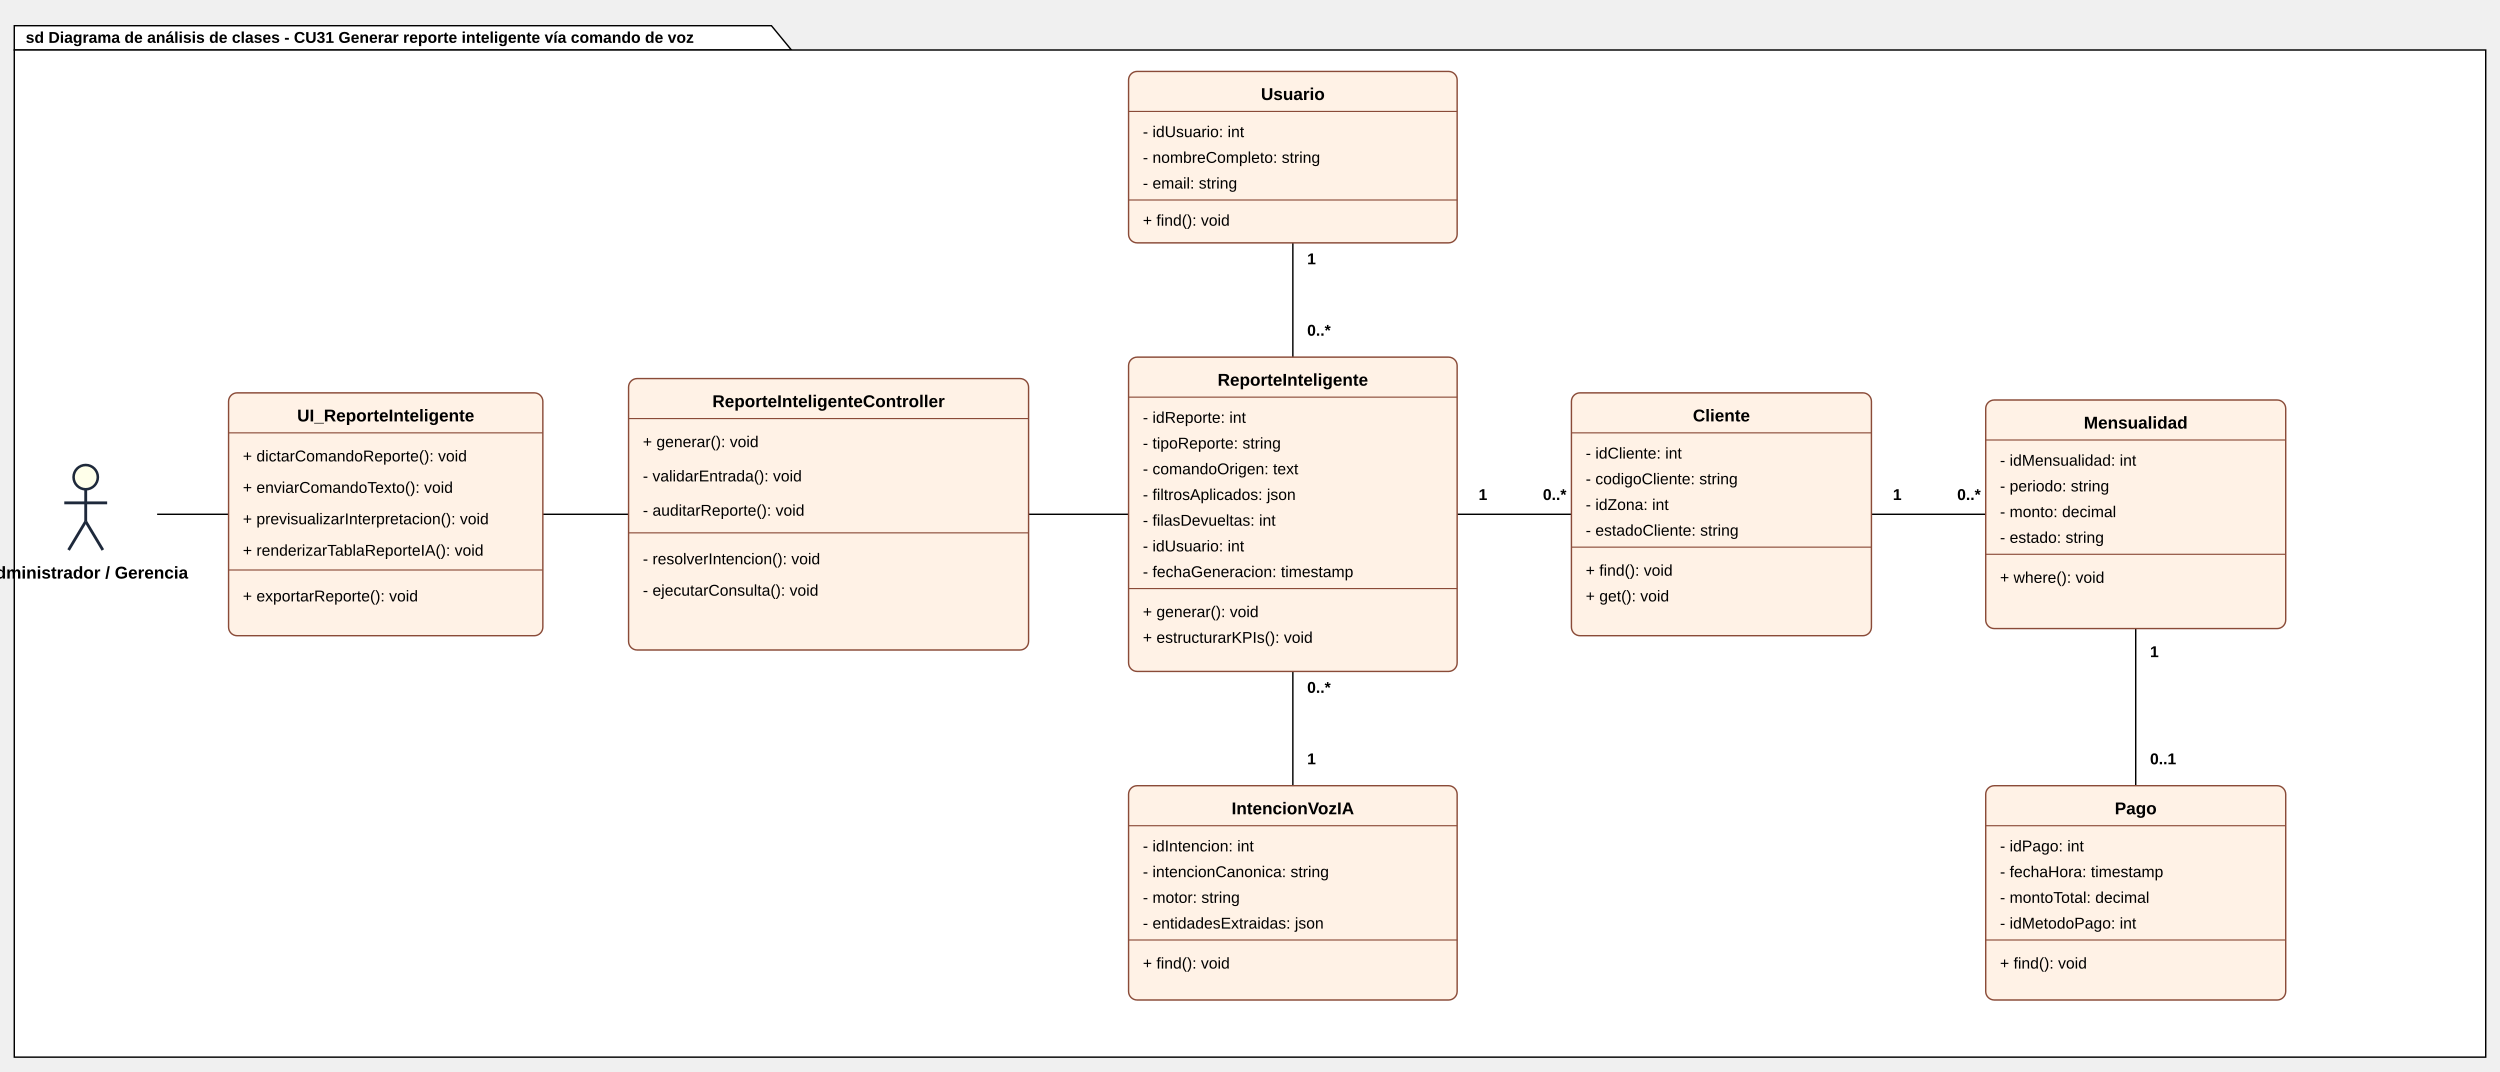
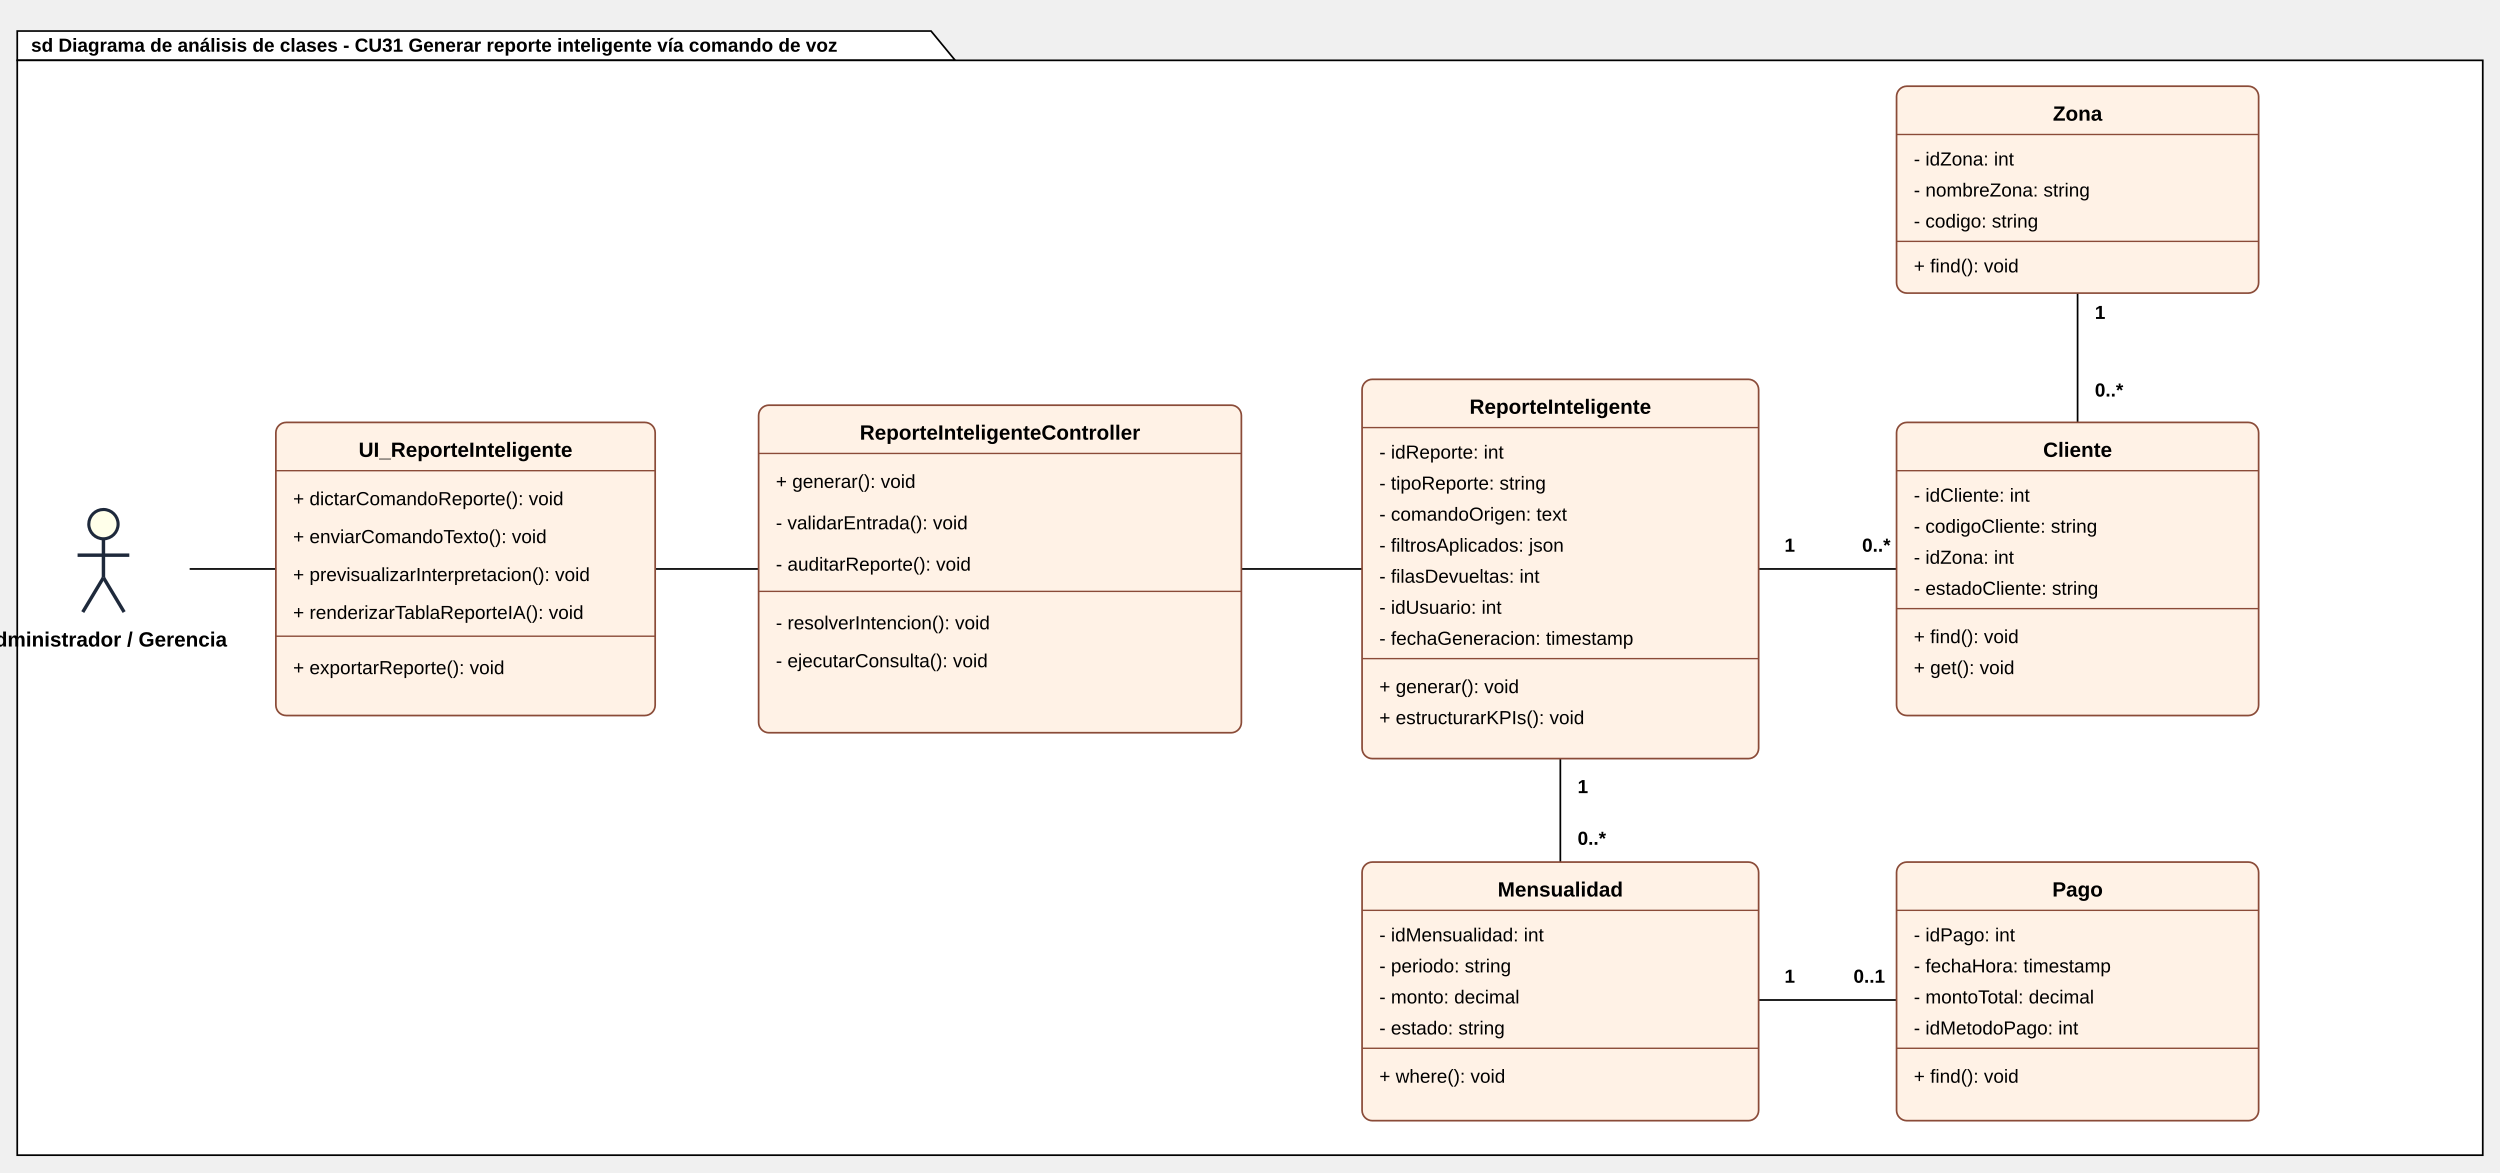
- <svg xmlns="http://www.w3.org/2000/svg" viewBox="0 0 1750 750" width="1750" height="750" style="background:#ffffff; font-family: 'Segoe UI', Arial, sans-serif;">
+ <svg xmlns="http://www.w3.org/2000/svg" viewBox="0 0 1450 680" width="1450" height="680" style="background:#ffffff; font-family: 'Segoe UI', Arial, sans-serif;">
  <defs>
    <style>
      .tab-title { font-size: 11px; font-weight: bold; fill: #000000; }
      .class-box { fill: #FFF2E6; stroke: #8A4B38; stroke-width: 1; rx: 6; ry: 6; }
      .class-title { font-size: 12px; font-weight: bold; fill: #000000; text-anchor: middle; }
      .attr-text { font-size: 11px; fill: #000000; font-family: 'Segoe UI', Arial, sans-serif; }
      .method-text { font-size: 11px; fill: #000000; font-family: 'Segoe UI', Arial, sans-serif; }
      .mult-text { font-size: 11px; fill: #000000; font-weight: bold; }
      .link-line { stroke: #000000; stroke-width: 1; fill: none; }
      .divider { stroke: #8A4B38; stroke-width: 0.8; }
    </style>
  </defs>
  <path d="M 10,35 L 10,18 L 540,18 L 554,35 Z" fill="#ffffff" stroke="#000000" stroke-width="1" />
  <text x="18" y="30" class="tab-title">sd Diagrama de análisis de clases - CU31 Generar reporte inteligente vía comando de voz</text>
-   <rect x="10" y="35" width="1730" height="705" fill="#ffffff" stroke="#000000" stroke-width="1" />
-   <line x1="110" y1="360" x2="160" y2="360" class="link-line" />
-   <line x1="380" y1="360" x2="440" y2="360" class="link-line" />
-   <line x1="720" y1="360" x2="790" y2="360" class="link-line" />
-   <line x1="905" y1="250" x2="905" y2="170" class="link-line" />
-   <text x="915" y="235" class="mult-text">0..*</text>
-   <text x="915" y="185" class="mult-text">1</text>
-   <line x1="905" y1="470" x2="905" y2="550" class="link-line" />
-   <text x="915" y="485" class="mult-text">0..*</text>
-   <text x="915" y="535" class="mult-text">1</text>
-   <line x1="1020" y1="360" x2="1100" y2="360" class="link-line" />
-   <text x="1035" y="350" class="mult-text">1</text>
-   <text x="1080" y="350" class="mult-text">0..*</text>
-   <line x1="1310" y1="360" x2="1390" y2="360" class="link-line" />
-   <text x="1325" y="350" class="mult-text">1</text>
-   <text x="1370" y="350" class="mult-text">0..*</text>
-   <line x1="1495" y1="440" x2="1495" y2="550" class="link-line" />
-   <text x="1505" y="460" class="mult-text">1</text>
-   <text x="1505" y="535" class="mult-text">0..1</text>
-   <g transform="translate(60, 360)">
+   <rect x="10" y="35" width="1430" height="635" fill="#ffffff" stroke="#000000" stroke-width="1" />
+   <line x1="110" y1="330" x2="160" y2="330" class="link-line" />
+   <line x1="380" y1="330" x2="440" y2="330" class="link-line" />
+   <line x1="720" y1="330" x2="790" y2="330" class="link-line" />
+   <line x1="1020" y1="330" x2="1100" y2="330" class="link-line" />
+   <text x="1035" y="320" class="mult-text">1</text>
+   <text x="1080" y="320" class="mult-text">0..*</text>
+   <line x1="1205" y1="245" x2="1205" y2="170" class="link-line" />
+   <text x="1215" y="230" class="mult-text">0..*</text>
+   <text x="1215" y="185" class="mult-text">1</text>
+   <line x1="905" y1="440" x2="905" y2="500" class="link-line" />
+   <text x="915" y="460" class="mult-text">1</text>
+   <text x="915" y="490" class="mult-text">0..*</text>
+   <line x1="1020" y1="580" x2="1100" y2="580" class="link-line" />
+   <text x="1035" y="570" class="mult-text">1</text>
+   <text x="1075" y="570" class="mult-text">0..1</text>
+   <g transform="translate(60, 330)">
    <circle cx="0" cy="-26" r="8.5" fill="#ffffea" stroke="#1e293b" stroke-width="1.8" />
    <line x1="0" y1="-17.5" x2="0" y2="5" stroke="#1e293b" stroke-width="2" />
    <line x1="-15" y1="-8" x2="15" y2="-8" stroke="#1e293b" stroke-width="2" />
    <line x1="0" y1="5" x2="-12" y2="25" stroke="#1e293b" stroke-width="2" />
    <line x1="0" y1="5" x2="12" y2="25" stroke="#1e293b" stroke-width="2" />
    <text x="0" y="45" class="class-title">Administrador / Gerencia</text>
  </g>
-   <g transform="translate(160, 275)">
+   <g transform="translate(160, 245)">
    <rect x="0" y="0" width="220" height="170" class="class-box" />
    <text x="110" y="20" class="class-title">UI_ReporteInteligente</text>
    <line x1="0" y1="28" x2="220" y2="28" class="divider" />
    <text x="10" y="48" class="method-text">+ dictarComandoReporte(): void</text>
    <text x="10" y="70" class="method-text">+ enviarComandoTexto(): void</text>
    <text x="10" y="92" class="method-text">+ previsualizarInterpretacion(): void</text>
    <text x="10" y="114" class="method-text">+ renderizarTablaReporteIA(): void</text>
    <line x1="0" y1="124" x2="220" y2="124" class="divider" />
    <text x="10" y="146" class="method-text">+ exportarReporte(): void</text>
  </g>
-   <g transform="translate(440, 265)">
+   <g transform="translate(440, 235)">
    <rect x="0" y="0" width="280" height="190" class="class-box" />
    <text x="140" y="20" class="class-title">ReporteInteligenteController</text>
    <line x1="0" y1="28" x2="280" y2="28" class="divider" />
    <text x="10" y="48" class="method-text">+ generar(): void</text>
    <text x="10" y="72" class="method-text">- validarEntrada(): void</text>
    <text x="10" y="96" class="method-text">- auditarReporte(): void</text>
    <line x1="0" y1="108" x2="280" y2="108" class="divider" />
    <text x="10" y="130" class="method-text">- resolverIntencion(): void</text>
    <text x="10" y="152" class="method-text">- ejecutarConsulta(): void</text>
  </g>
-   <g transform="translate(790, 250)">
+   <g transform="translate(790, 220)">
    <rect x="0" y="0" width="230" height="220" class="class-box" />
    <text x="115" y="20" class="class-title">ReporteInteligente</text>
    <line x1="0" y1="28" x2="230" y2="28" class="divider" />
    <text x="10" y="46" class="attr-text">- idReporte: int</text>
    <text x="10" y="64" class="attr-text">- tipoReporte: string</text>
    <text x="10" y="82" class="attr-text">- comandoOrigen: text</text>
    <text x="10" y="100" class="attr-text">- filtrosAplicados: json</text>
    <text x="10" y="118" class="attr-text">- filasDevueltas: int</text>
    <text x="10" y="136" class="attr-text">- idUsuario: int</text>
    <text x="10" y="154" class="attr-text">- fechaGeneracion: timestamp</text>
    <line x1="0" y1="162" x2="230" y2="162" class="divider" />
    <text x="10" y="182" class="method-text">+ generar(): void</text>
    <text x="10" y="200" class="method-text">+ estructurarKPIs(): void</text>
  </g>
-   <g transform="translate(790, 50)">
-     <rect x="0" y="0" width="230" height="120" class="class-box" />
-     <text x="115" y="20" class="class-title">Usuario</text>
-     <line x1="0" y1="28" x2="230" y2="28" class="divider" />
-     <text x="10" y="46" class="attr-text">- idUsuario: int</text>
-     <text x="10" y="64" class="attr-text">- nombreCompleto: string</text>
-     <text x="10" y="82" class="attr-text">- email: string</text>
-     <line x1="0" y1="90" x2="230" y2="90" class="divider" />
-     <text x="10" y="108" class="method-text">+ find(): void</text>
-   </g>
-   <g transform="translate(790, 550)">
-     <rect x="0" y="0" width="230" height="150" class="class-box" />
-     <text x="115" y="20" class="class-title">IntencionVozIA</text>
-     <line x1="0" y1="28" x2="230" y2="28" class="divider" />
-     <text x="10" y="46" class="attr-text">- idIntencion: int</text>
-     <text x="10" y="64" class="attr-text">- intencionCanonica: string</text>
-     <text x="10" y="82" class="attr-text">- motor: string</text>
-     <text x="10" y="100" class="attr-text">- entidadesExtraidas: json</text>
-     <line x1="0" y1="108" x2="230" y2="108" class="divider" />
-     <text x="10" y="128" class="method-text">+ find(): void</text>
-   </g>
-   <g transform="translate(1100, 275)">
+   <g transform="translate(1100, 245)">
    <rect x="0" y="0" width="210" height="170" class="class-box" />
    <text x="105" y="20" class="class-title">Cliente</text>
    <line x1="0" y1="28" x2="210" y2="28" class="divider" />
    <text x="10" y="46" class="attr-text">- idCliente: int</text>
    <text x="10" y="64" class="attr-text">- codigoCliente: string</text>
    <text x="10" y="82" class="attr-text">- idZona: int</text>
    <text x="10" y="100" class="attr-text">- estadoCliente: string</text>
    <line x1="0" y1="108" x2="210" y2="108" class="divider" />
    <text x="10" y="128" class="method-text">+ find(): void</text>
    <text x="10" y="146" class="method-text">+ get(): void</text>
  </g>
-   <g transform="translate(1390, 280)">
-     <rect x="0" y="0" width="210" height="160" class="class-box" />
-     <text x="105" y="20" class="class-title">Mensualidad</text>
+   <g transform="translate(1100, 50)">
+     <rect x="0" y="0" width="210" height="120" class="class-box" />
+     <text x="105" y="20" class="class-title">Zona</text>
    <line x1="0" y1="28" x2="210" y2="28" class="divider" />
+     <text x="10" y="46" class="attr-text">- idZona: int</text>
+     <text x="10" y="64" class="attr-text">- nombreZona: string</text>
+     <text x="10" y="82" class="attr-text">- codigo: string</text>
+     <line x1="0" y1="90" x2="210" y2="90" class="divider" />
+     <text x="10" y="108" class="method-text">+ find(): void</text>
+   </g>
+   <g transform="translate(790, 500)">
+     <rect x="0" y="0" width="230" height="150" class="class-box" />
+     <text x="115" y="20" class="class-title">Mensualidad</text>
+     <line x1="0" y1="28" x2="230" y2="28" class="divider" />
    <text x="10" y="46" class="attr-text">- idMensualidad: int</text>
    <text x="10" y="64" class="attr-text">- periodo: string</text>
    <text x="10" y="82" class="attr-text">- monto: decimal</text>
    <text x="10" y="100" class="attr-text">- estado: string</text>
-     <line x1="0" y1="108" x2="210" y2="108" class="divider" />
+     <line x1="0" y1="108" x2="230" y2="108" class="divider" />
    <text x="10" y="128" class="method-text">+ where(): void</text>
  </g>
-   <g transform="translate(1390, 550)">
+   <g transform="translate(1100, 500)">
    <rect x="0" y="0" width="210" height="150" class="class-box" />
    <text x="105" y="20" class="class-title">Pago</text>
    <line x1="0" y1="28" x2="210" y2="28" class="divider" />
    <text x="10" y="46" class="attr-text">- idPago: int</text>
    <text x="10" y="64" class="attr-text">- fechaHora: timestamp</text>
    <text x="10" y="82" class="attr-text">- montoTotal: decimal</text>
    <text x="10" y="100" class="attr-text">- idMetodoPago: int</text>
    <line x1="0" y1="108" x2="210" y2="108" class="divider" />
    <text x="10" y="128" class="method-text">+ find(): void</text>
  </g>
</svg>
